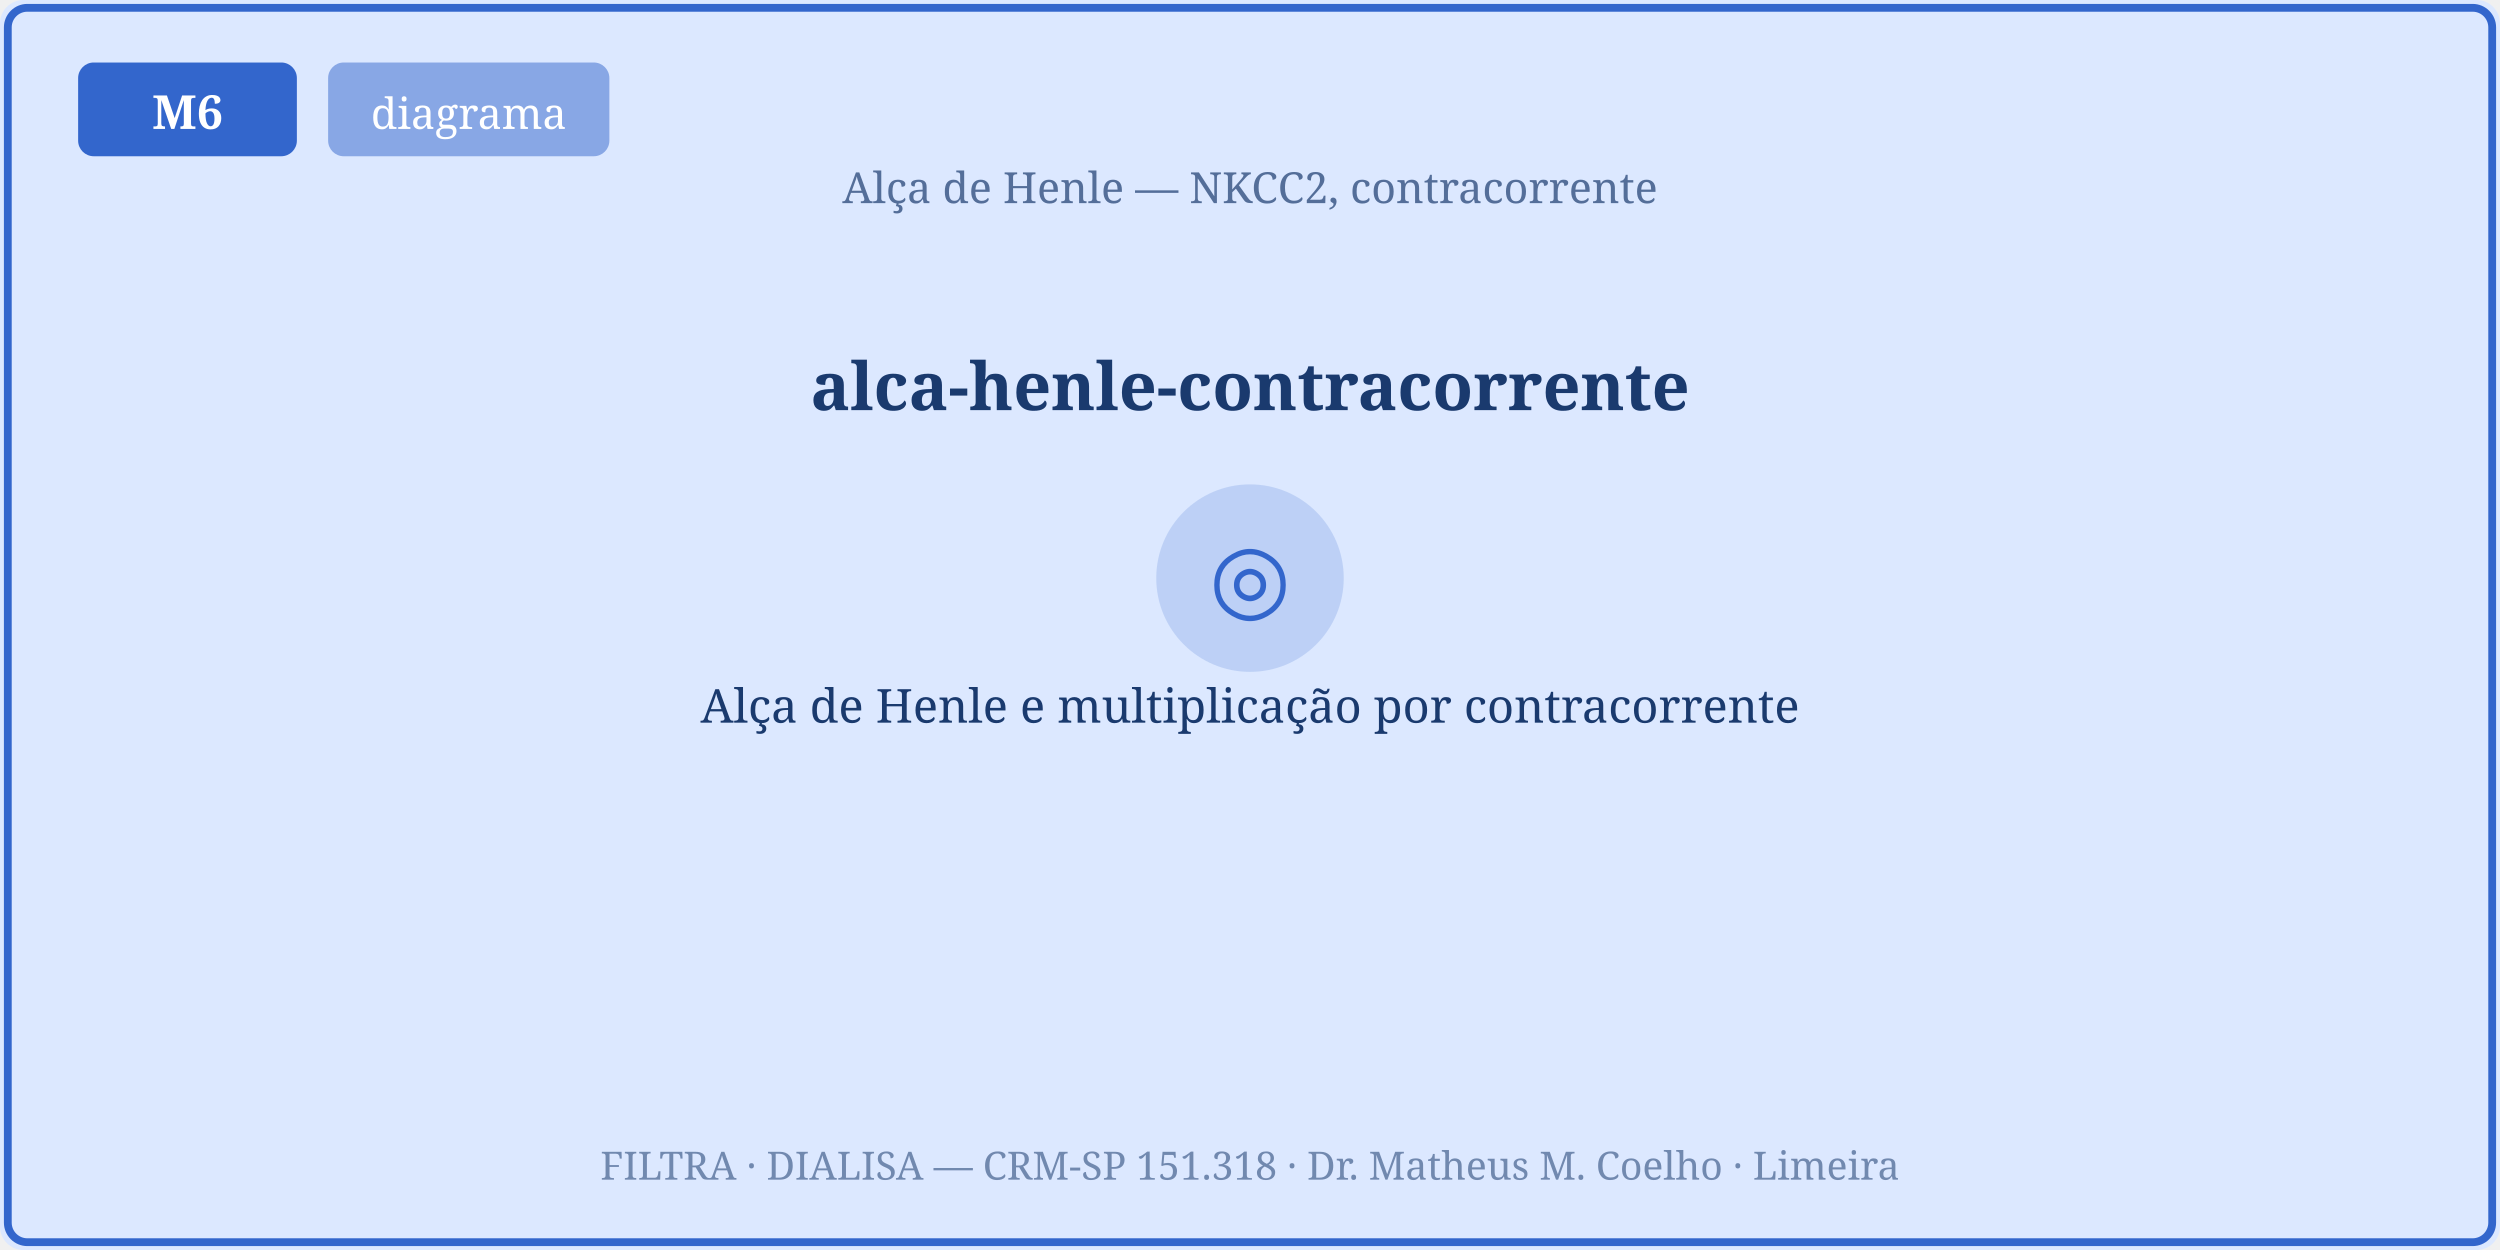
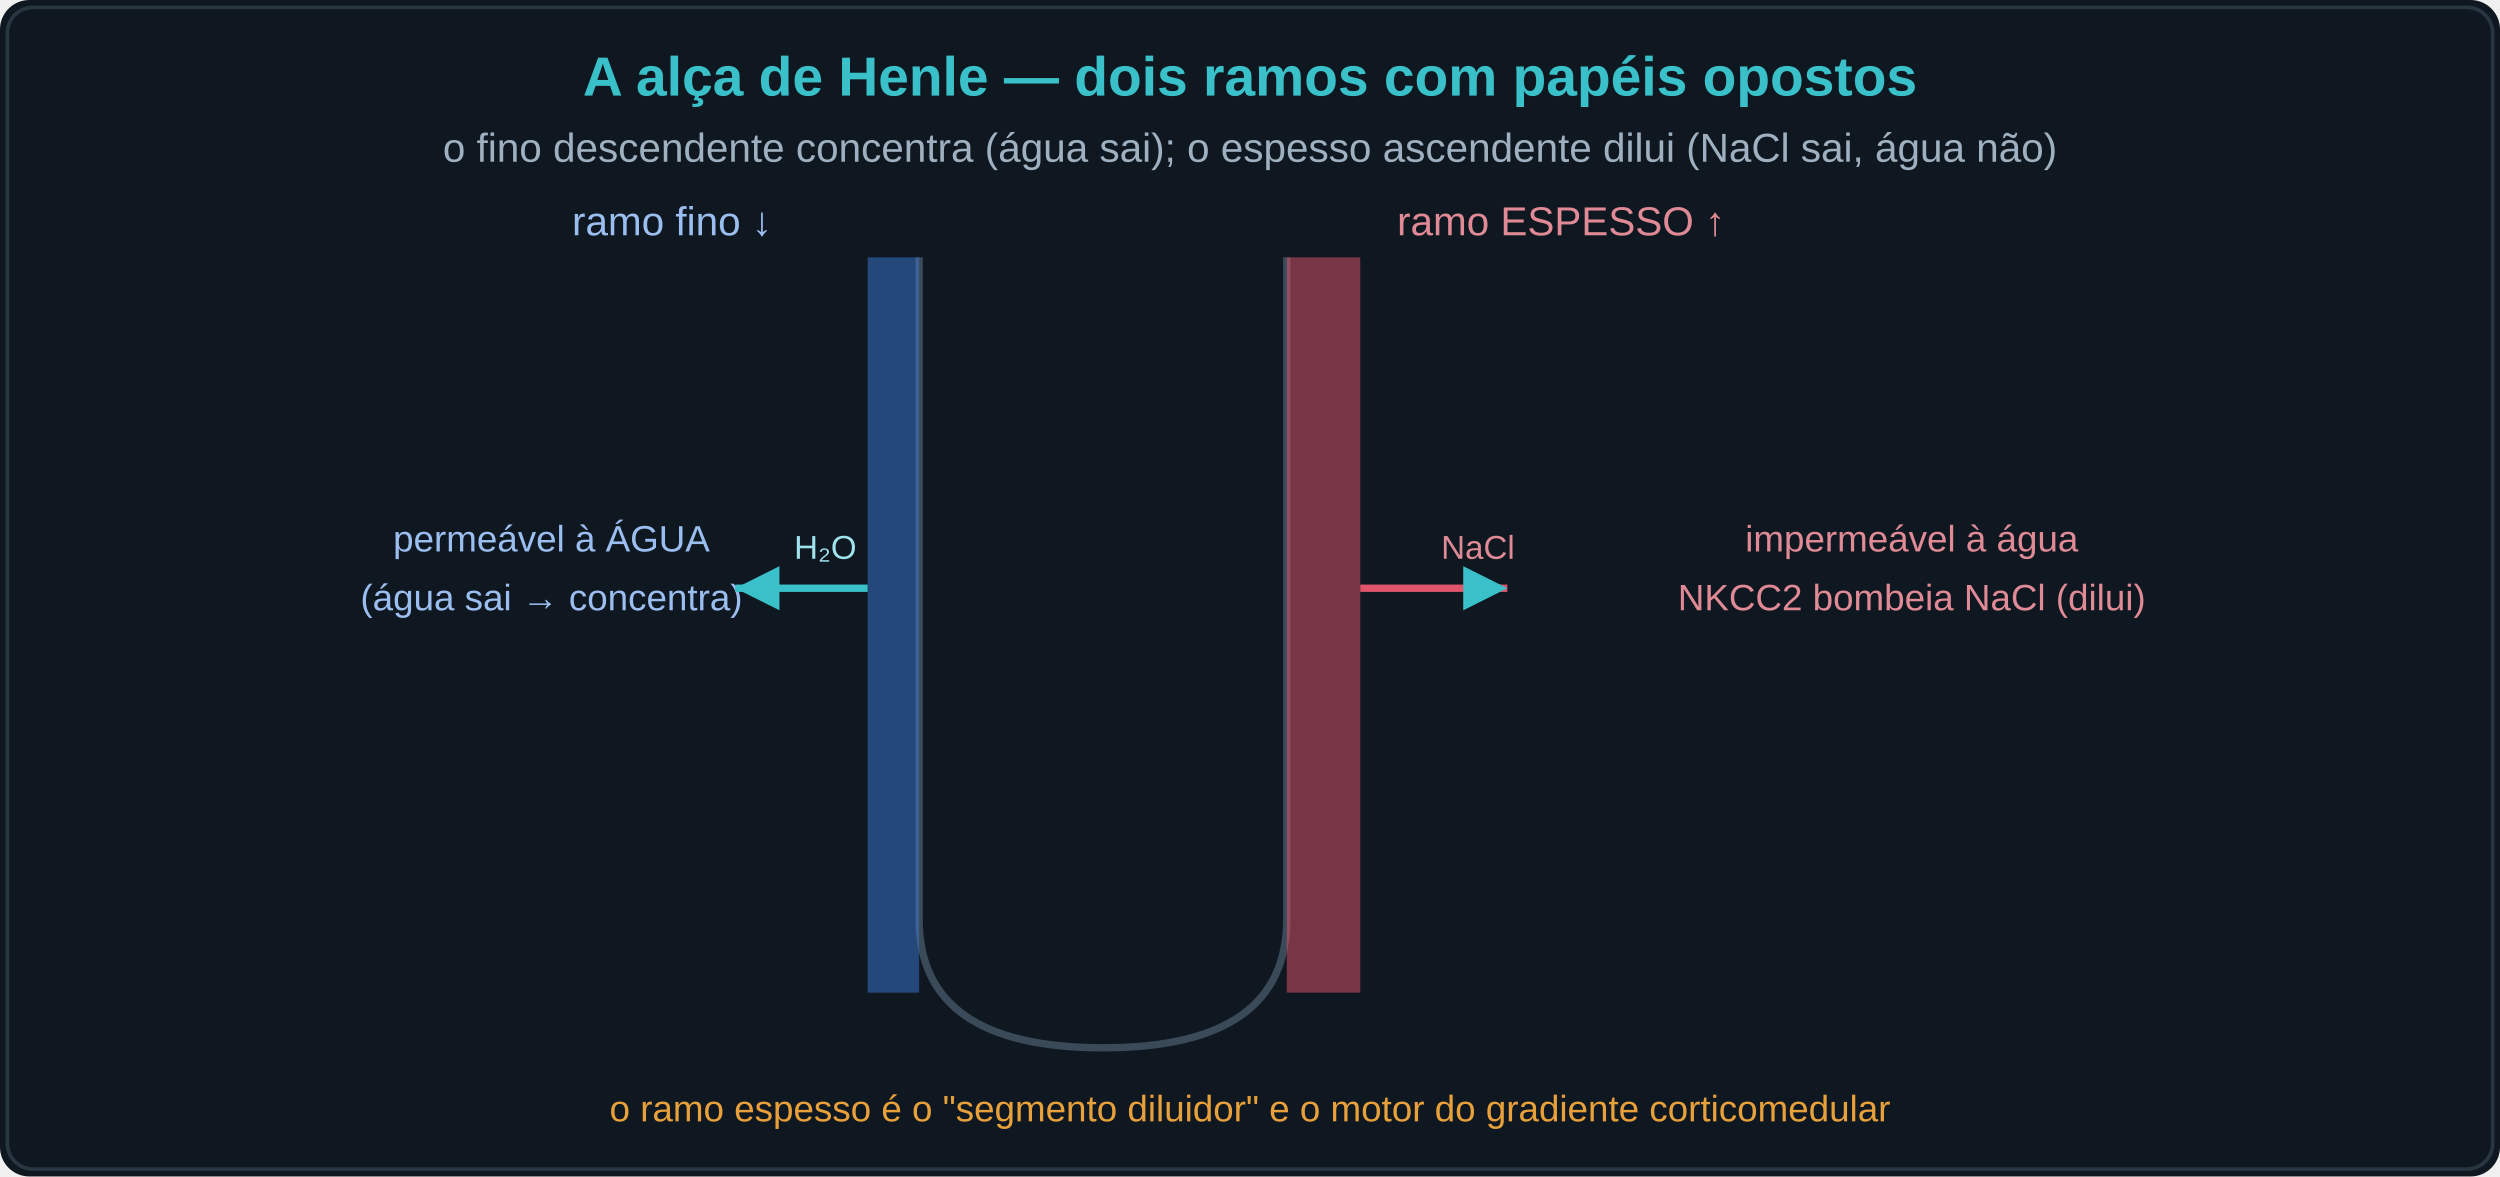
- <svg xmlns="http://www.w3.org/2000/svg" viewBox="0 0 640 320" font-family="Georgia,serif">
-   <rect width="640" height="320" fill="#dce8ff" rx="6" />
-   <rect x="2" y="2" width="636" height="316" rx="5" fill="none" stroke="#3366cc" stroke-width="2" />
-   <rect x="20" y="16" width="56" height="24" rx="4" fill="#3366cc" />
-   <text x="48" y="33" text-anchor="middle" font-size="12" font-weight="bold" fill="white">M6</text>
-   <rect x="84" y="16" width="72" height="24" rx="4" fill="#3366cc" opacity="0.5" />
-   <text x="120" y="33" text-anchor="middle" font-size="11" fill="white">diagrama</text>
-   <text x="320" y="52" text-anchor="middle" font-size="11" fill="#1a3a6e" opacity="0.7">Alça de Henle — NKCC2, contracorrente</text>
-   <text x="320" y="105" text-anchor="middle" font-size="17" font-weight="bold" fill="#1a3a6e">alca-henle-contracorrente</text>
-   <circle cx="320" cy="148" r="24" fill="#3366cc" opacity="0.18" />
-   <text x="320" y="156" text-anchor="middle" font-size="24" fill="#3366cc">◎</text>
-   <text x="320" y="185" text-anchor="middle" font-size="12" fill="#1a3a6e">Alça de Henle e multiplicação por contracorrente</text>
-   <text x="320" y="302" text-anchor="middle" font-size="10" fill="#1a3a6e" opacity="0.55">FILTRA · DIALISA — CRM-SP 151.318 · Dr. Matheus M. Coelho · Limeira</text>
+ <svg xmlns="http://www.w3.org/2000/svg" viewBox="0 0 680 320" font-family="system-ui,Arial,sans-serif">
+   <defs>
+     <marker id="a" markerWidth="8" markerHeight="8" refX="6" refY="3" orient="auto">
+       <path d="M0,0 L6,3 L0,6 z" fill="#39c0c8" />
+     </marker>
+   </defs>
+   <rect width="680" height="320" rx="8" fill="#0f1720" />
+   <rect x="2" y="2" width="676" height="316" rx="7" fill="none" stroke="#283642" />
+   <text x="340" y="26" text-anchor="middle" font-size="15" font-weight="bold" fill="#39c0c8">A alça de Henle — dois ramos com papéis opostos</text>
+   <text x="340" y="44" text-anchor="middle" font-size="11" fill="#9fb1c0">o fino descendente concentra (água sai); o espesso ascendente dilui (NaCl sai, água não)</text>
+   <path d="M250,70 L250,250 Q250,285 300,285 Q350,285 350,250 L350,70" fill="none" stroke="#3a4a58" stroke-width="2" />
+   <rect x="236" y="70" width="14" height="200" fill="#3a7bd5" fill-opacity="0.5" />
+   <text x="210" y="64" text-anchor="end" font-size="11" fill="#9bbef0">ramo fino ↓</text>
+   <text x="150" y="150" text-anchor="middle" font-size="10" fill="#9bbef0">permeável à ÁGUA</text>
+   <text x="150" y="166" text-anchor="middle" font-size="10" fill="#9bbef0">(água sai → concentra)</text>
+   <rect x="350" y="70" width="20" height="200" fill="#e0556b" fill-opacity="0.5" />
+   <text x="380" y="64" text-anchor="start" font-size="11" fill="#e08a96">ramo ESPESSO ↑</text>
+   <text x="520" y="150" text-anchor="middle" font-size="10" fill="#e08a96">impermeável à água</text>
+   <text x="520" y="166" text-anchor="middle" font-size="10" fill="#e08a96">NKCC2 bombeia NaCl (dilui)</text>
+   <line x1="236" y1="160" x2="200" y2="160" stroke="#39c0c8" stroke-width="2" marker-end="url(#a)" />
+   <text x="216" y="152" font-size="9" fill="#9fe3ec">H₂O</text>
+   <line x1="370" y1="160" x2="410" y2="160" stroke="#e0556b" stroke-width="2" marker-end="url(#a)" />
+   <text x="392" y="152" font-size="9" fill="#e08a96">NaCl</text>
+   <text x="340" y="305" text-anchor="middle" font-size="10" fill="#e8a13a">o ramo espesso é o "segmento diluidor" e o motor do gradiente corticomedular</text>
</svg>
